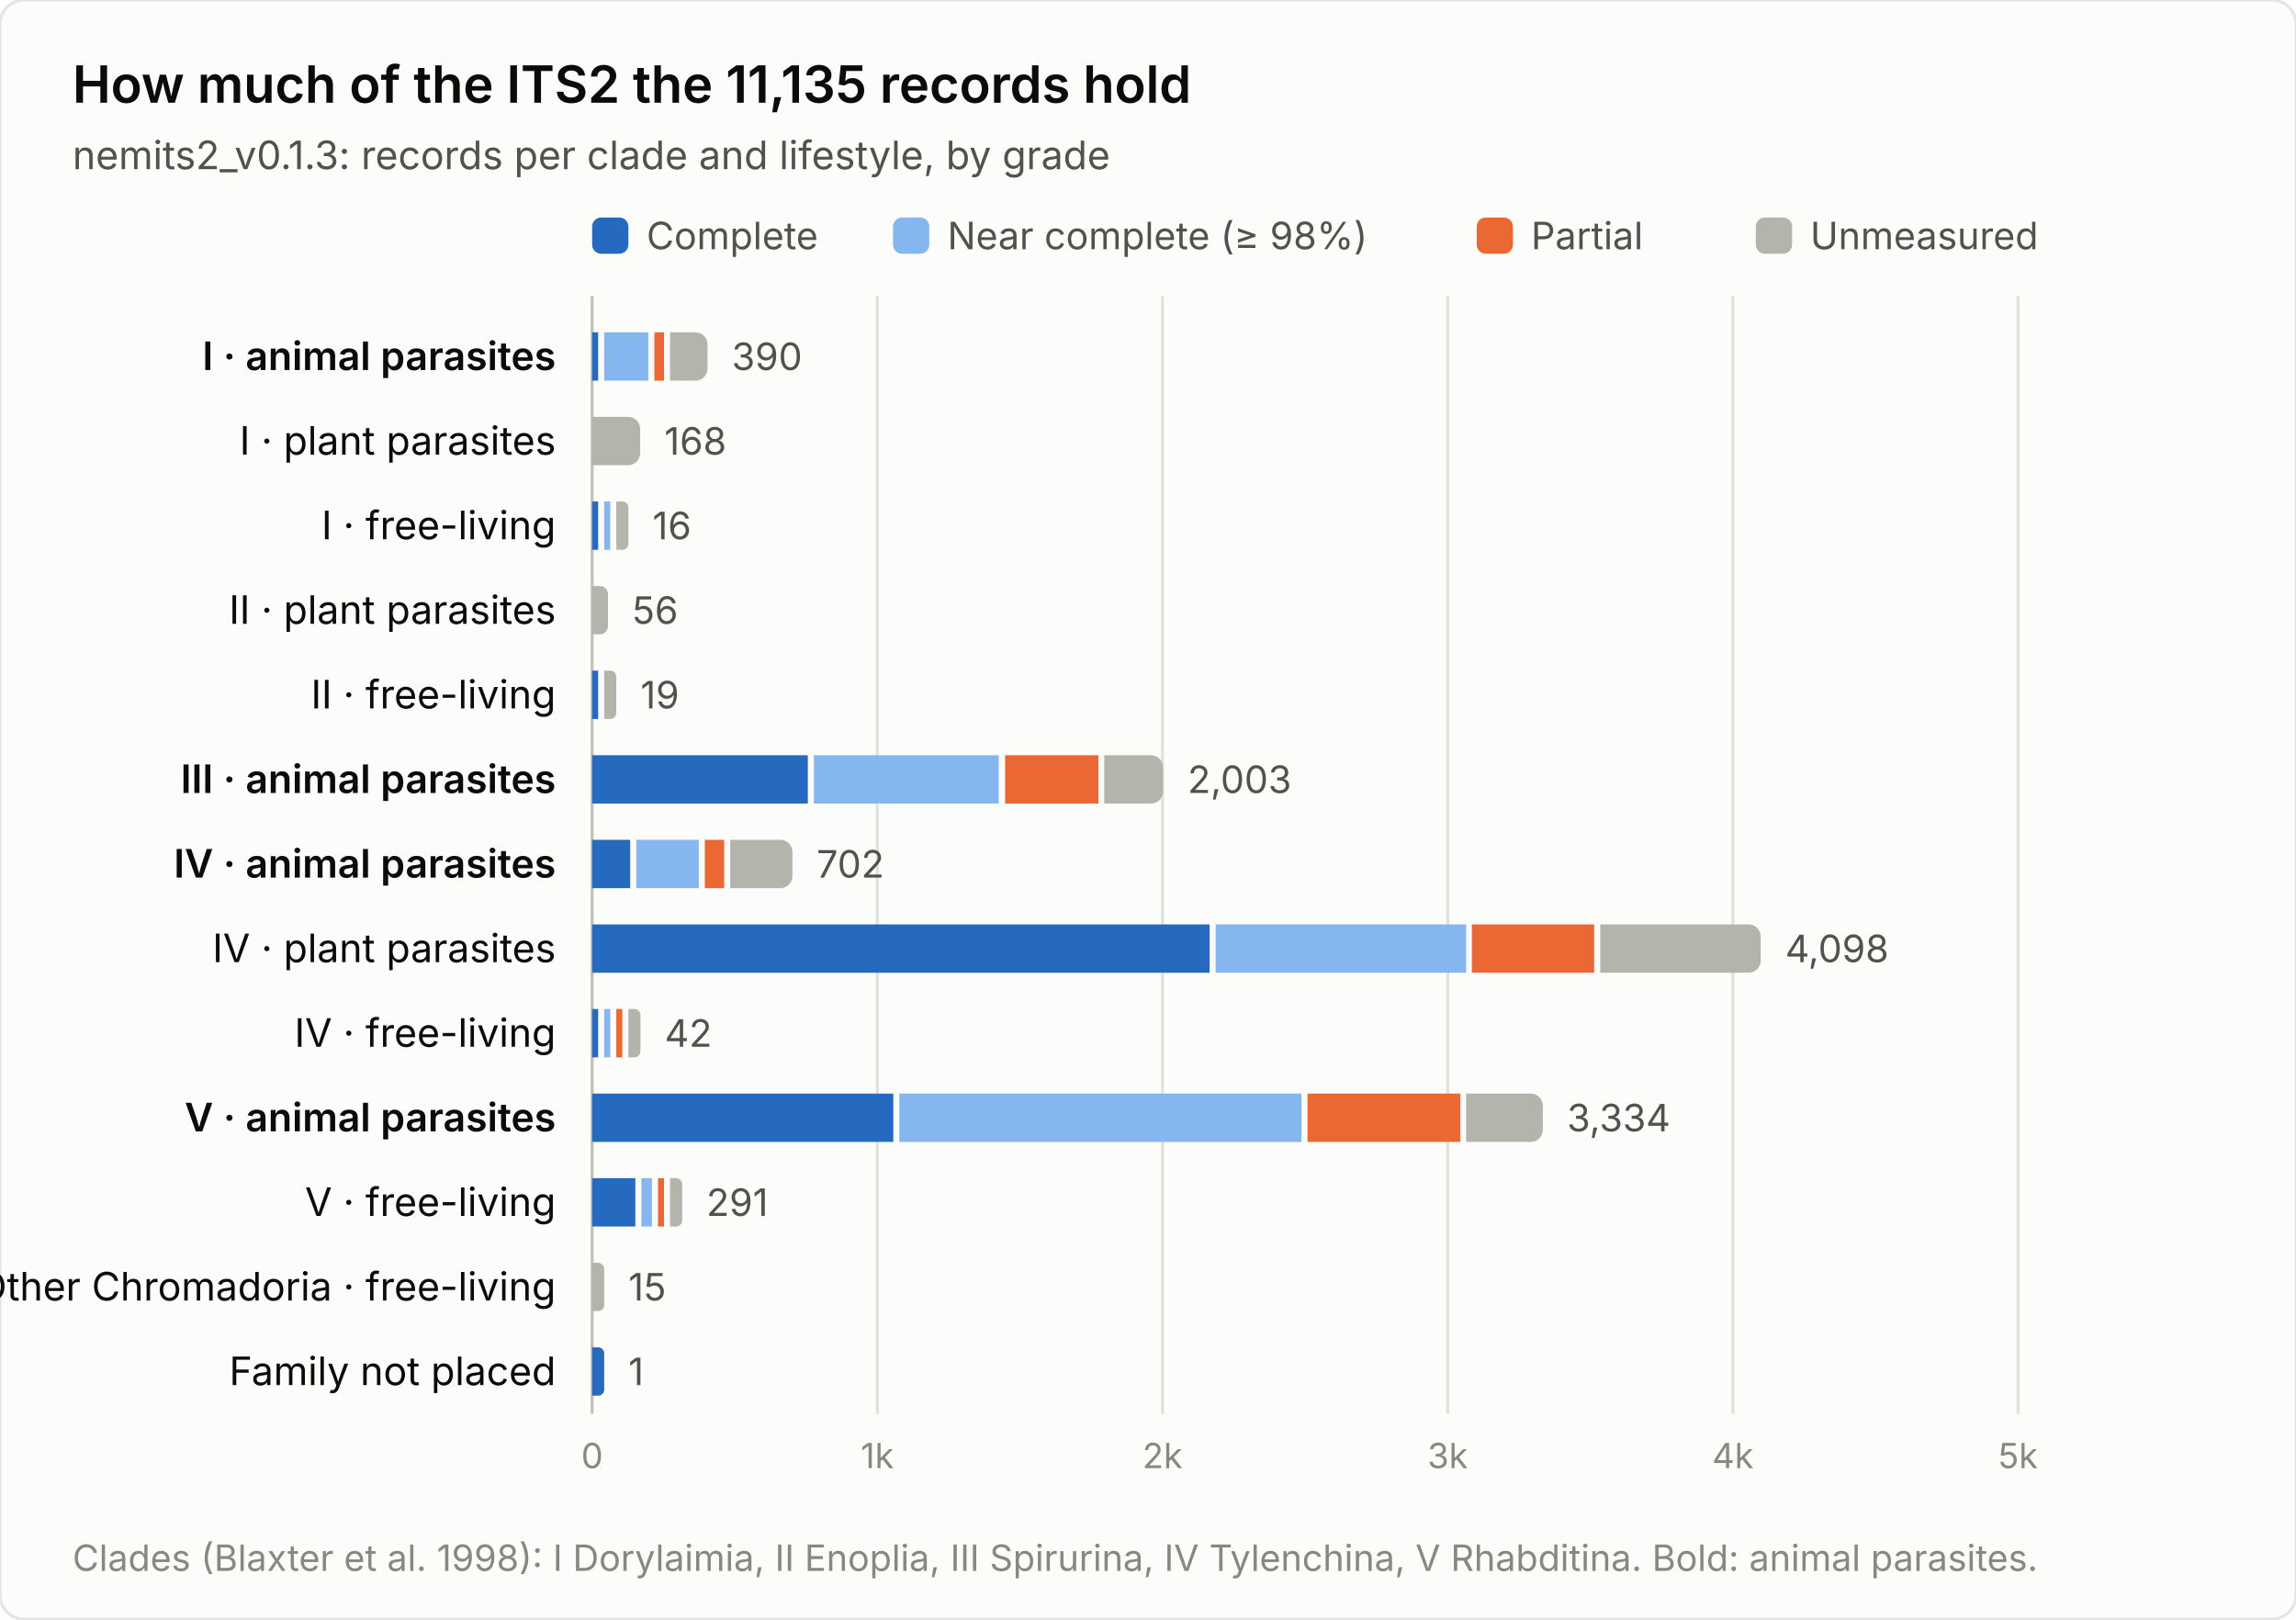
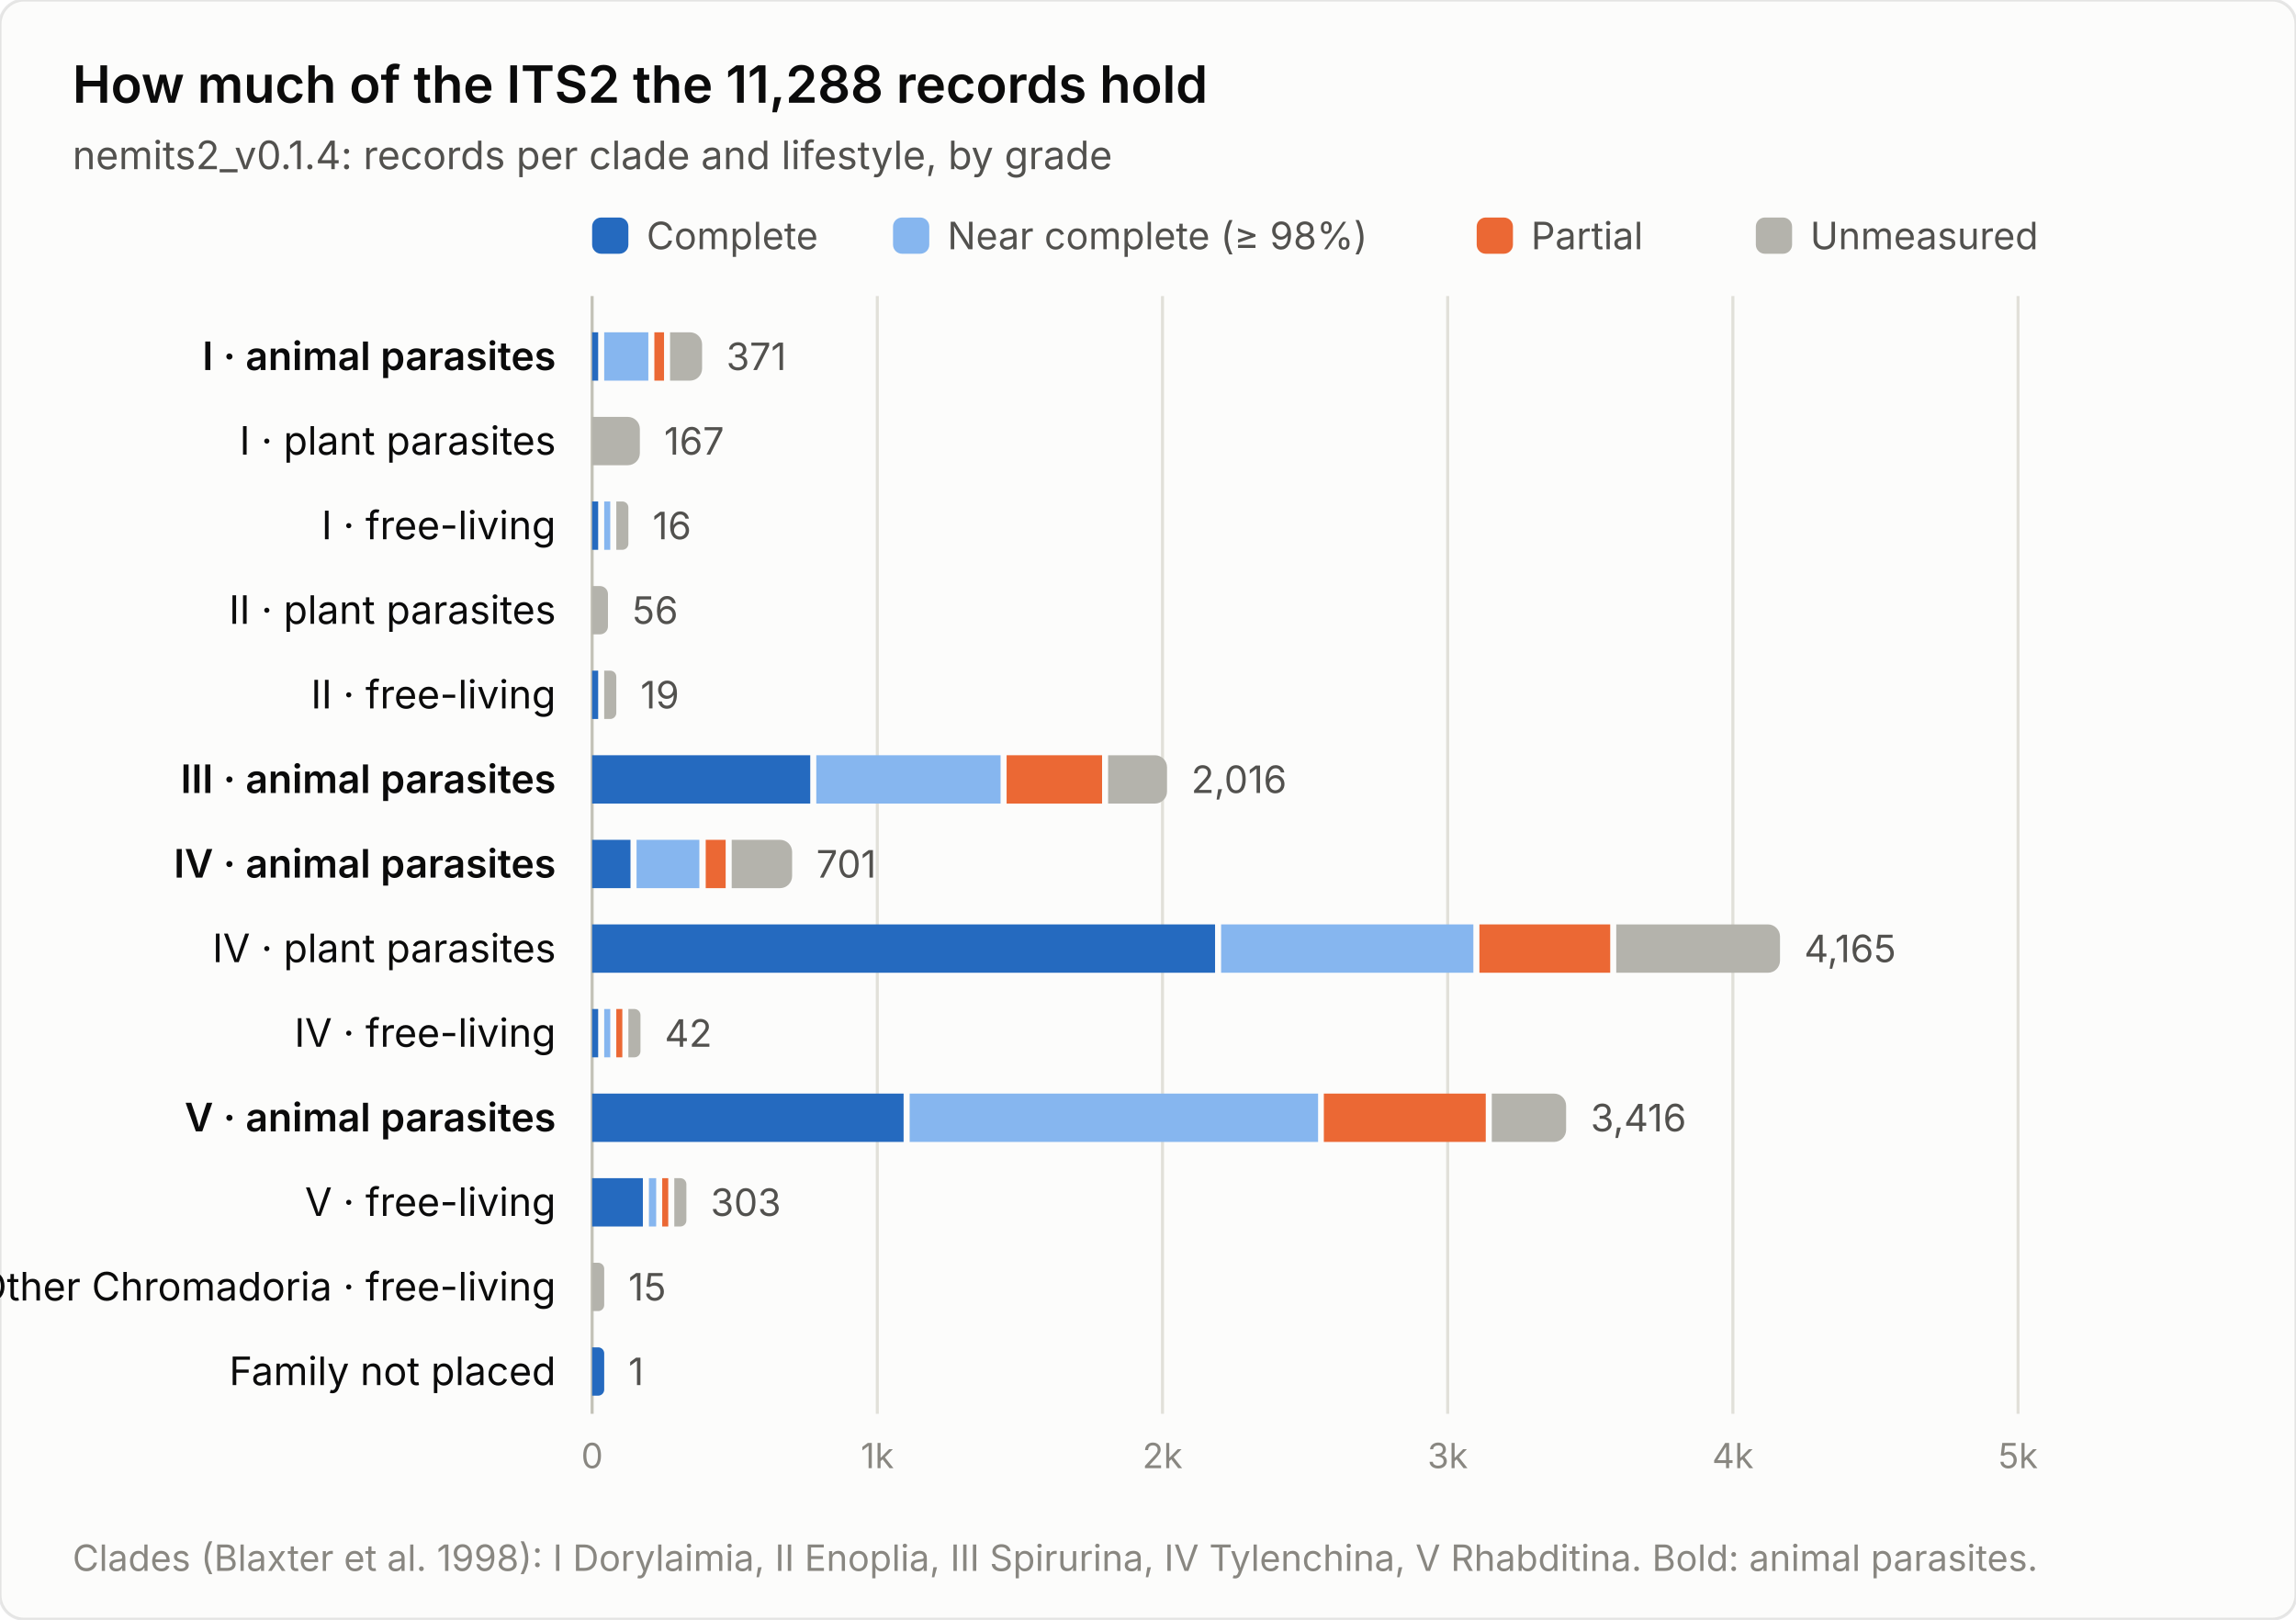
- <svg xmlns="http://www.w3.org/2000/svg" width="760" height="536" viewBox="0 0 760 536" font-family="system-ui, -apple-system, &quot;Segoe UI&quot;, sans-serif" role="img" aria-label="How much of the ITS2 the 11,135 records hold">
+ <svg xmlns="http://www.w3.org/2000/svg" width="760" height="536" viewBox="0 0 760 536" font-family="system-ui, -apple-system, &quot;Segoe UI&quot;, sans-serif" role="img" aria-label="How much of the ITS2 the 11,288 records hold">
  <rect width="760" height="536" rx="8" fill="#fcfcfb" stroke="rgba(11,11,11,0.10)" />
-   <text x="24" y="34" font-size="17" font-weight="600" fill="#0b0b0b">How much of the ITS2 the 11,135 records hold</text>
-   <text x="24" y="56" font-size="13" fill="#52514e">nemits2_v0.1.3: records per clade and lifestyle, by grade</text>
+   <text x="24" y="34" font-size="17" font-weight="600" fill="#0b0b0b">How much of the ITS2 the 11,288 records hold</text>
+   <text x="24" y="56" font-size="13" fill="#52514e">nemits2_v0.1.4: records per clade and lifestyle, by grade</text>
  <rect x="196" y="72" width="12" height="12" rx="3" fill="#256abf" />
  <text x="214" y="82.5" font-size="12.5" fill="#52514e">Complete</text>
  <rect x="295.6" y="72" width="12" height="12" rx="3" fill="#86b6ef" />
  <text x="313.6" y="82.5" font-size="12.5" fill="#52514e">Near complete (≥ 98%)</text>
  <rect x="488.8" y="72" width="12" height="12" rx="3" fill="#eb6834" />
  <text x="506.8" y="82.5" font-size="12.5" fill="#52514e">Partial</text>
  <rect x="581.2" y="72" width="12" height="12" rx="3" fill="#b4b3ac" />
  <text x="599.2" y="82.5" font-size="12.5" fill="#52514e">Unmeasured</text>
  <line x1="196.0" y1="98" x2="196.0" y2="468" stroke="#c3c2b7" stroke-width="1" />
  <text x="196.0" y="486" font-size="11.5" fill="#898781" text-anchor="middle" font-variant-numeric="tabular-nums">0</text>
  <line x1="290.4" y1="98" x2="290.4" y2="468" stroke="#e1e0d9" stroke-width="1" />
  <text x="290.4" y="486" font-size="11.5" fill="#898781" text-anchor="middle" font-variant-numeric="tabular-nums">1k</text>
  <line x1="384.8" y1="98" x2="384.8" y2="468" stroke="#e1e0d9" stroke-width="1" />
  <text x="384.8" y="486" font-size="11.5" fill="#898781" text-anchor="middle" font-variant-numeric="tabular-nums">2k</text>
  <line x1="479.2" y1="98" x2="479.2" y2="468" stroke="#e1e0d9" stroke-width="1" />
  <text x="479.2" y="486" font-size="11.5" fill="#898781" text-anchor="middle" font-variant-numeric="tabular-nums">3k</text>
  <line x1="573.6" y1="98" x2="573.6" y2="468" stroke="#e1e0d9" stroke-width="1" />
  <text x="573.6" y="486" font-size="11.5" fill="#898781" text-anchor="middle" font-variant-numeric="tabular-nums">4k</text>
  <line x1="668.0" y1="98" x2="668.0" y2="468" stroke="#e1e0d9" stroke-width="1" />
  <text x="668.0" y="486" font-size="11.5" fill="#898781" text-anchor="middle" font-variant-numeric="tabular-nums">5k</text>
  <text x="184" y="122.5" font-size="13" font-weight="600" fill="#0b0b0b" text-anchor="end">I · animal parasites</text>
  <rect x="196.0" y="110.0" width="2.0" height="16" fill="#256abf" />
  <rect x="200.0" y="110.0" width="14.6" height="16" fill="#86b6ef" />
  <rect x="216.6" y="110.0" width="3.2" height="16" fill="#eb6834" />
-   <path d="M221.8,110.0 h8.4 a4,4 0 0 1 4,4 v8.0 a4,4 0 0 1 -4,4 h-8.4 z" fill="#b4b3ac" />
-   <text x="242.2" y="122.5" font-size="12.5" fill="#52514e" font-variant-numeric="tabular-nums">390</text>
+   <path d="M221.8,110.0 h6.6 a4,4 0 0 1 4,4 v8.0 a4,4 0 0 1 -4,4 h-6.6 z" fill="#b4b3ac" />
+   <text x="240.4" y="122.5" font-size="12.5" fill="#52514e" font-variant-numeric="tabular-nums">371</text>
  <text x="184" y="150.5" font-size="13" font-weight="400" fill="#0b0b0b" text-anchor="end">I · plant parasites</text>
-   <path d="M196.0,138.0 h11.9 a4,4 0 0 1 4,4 v8.0 a4,4 0 0 1 -4,4 h-11.9 z" fill="#b4b3ac" />
-   <text x="219.9" y="150.5" font-size="12.5" fill="#52514e" font-variant-numeric="tabular-nums">168</text>
+   <path d="M196.0,138.0 h11.8 a4,4 0 0 1 4,4 v8.0 a4,4 0 0 1 -4,4 h-11.8 z" fill="#b4b3ac" />
+   <text x="219.8" y="150.5" font-size="12.5" fill="#52514e" font-variant-numeric="tabular-nums">167</text>
  <text x="184" y="178.5" font-size="13" font-weight="400" fill="#0b0b0b" text-anchor="end">I · free-living</text>
  <rect x="196.0" y="166.0" width="2.0" height="16" fill="#256abf" />
  <rect x="200.0" y="166.0" width="2.0" height="16" fill="#86b6ef" />
  <path d="M204.0,166.0 h2.0 a2.0,2.0 0 0 1 2.0,2.0 v12.0 a2.0,2.0 0 0 1 -2.0,2.0 h-2.0 z" fill="#b4b3ac" />
  <text x="216.0" y="178.5" font-size="12.5" fill="#52514e" font-variant-numeric="tabular-nums">16</text>
  <text x="184" y="206.5" font-size="13" font-weight="400" fill="#0b0b0b" text-anchor="end">II · plant parasites</text>
  <path d="M196.0,194.0 h2.6 a2.643,2.643 0 0 1 2.643,2.643 v10.7 a2.643,2.643 0 0 1 -2.643,2.643 h-2.6 z" fill="#b4b3ac" />
  <text x="209.3" y="206.5" font-size="12.5" fill="#52514e" font-variant-numeric="tabular-nums">56</text>
  <text x="184" y="234.5" font-size="13" font-weight="400" fill="#0b0b0b" text-anchor="end">II · free-living</text>
  <rect x="196.0" y="222.0" width="2.0" height="16" fill="#256abf" />
  <path d="M200.0,222.0 h2.0 a2.0,2.0 0 0 1 2.0,2.0 v12.0 a2.0,2.0 0 0 1 -2.0,2.0 h-2.0 z" fill="#b4b3ac" />
  <text x="212.0" y="234.5" font-size="12.5" fill="#52514e" font-variant-numeric="tabular-nums">19</text>
  <text x="184" y="262.5" font-size="13" font-weight="600" fill="#0b0b0b" text-anchor="end">III · animal parasites</text>
-   <rect x="196.0" y="250.0" width="71.4" height="16" fill="#256abf" />
-   <rect x="269.4" y="250.0" width="61.2" height="16" fill="#86b6ef" />
-   <rect x="332.7" y="250.0" width="30.9" height="16" fill="#eb6834" />
-   <path d="M365.5,250.0 h15.5 a4,4 0 0 1 4,4 v8.0 a4,4 0 0 1 -4,4 h-15.5 z" fill="#b4b3ac" />
-   <text x="393.1" y="262.5" font-size="12.5" fill="#52514e" font-variant-numeric="tabular-nums">2,003</text>
+   <rect x="196.0" y="250.0" width="72.2" height="16" fill="#256abf" />
+   <rect x="270.2" y="250.0" width="61.0" height="16" fill="#86b6ef" />
+   <rect x="333.2" y="250.0" width="31.6" height="16" fill="#eb6834" />
+   <path d="M366.8,250.0 h15.5 a4,4 0 0 1 4,4 v8.0 a4,4 0 0 1 -4,4 h-15.5 z" fill="#b4b3ac" />
+   <text x="394.3" y="262.5" font-size="12.5" fill="#52514e" font-variant-numeric="tabular-nums">2,016</text>
  <text x="184" y="290.5" font-size="13" font-weight="600" fill="#0b0b0b" text-anchor="end">IV · animal parasites</text>
-   <rect x="196.0" y="278.0" width="12.6" height="16" fill="#256abf" />
-   <rect x="210.6" y="278.0" width="20.7" height="16" fill="#86b6ef" />
-   <rect x="233.3" y="278.0" width="6.4" height="16" fill="#eb6834" />
-   <path d="M241.7,278.0 h16.6 a4,4 0 0 1 4,4 v8.0 a4,4 0 0 1 -4,4 h-16.6 z" fill="#b4b3ac" />
-   <text x="270.3" y="290.5" font-size="12.5" fill="#52514e" font-variant-numeric="tabular-nums">702</text>
+   <rect x="196.0" y="278.0" width="12.7" height="16" fill="#256abf" />
+   <rect x="210.7" y="278.0" width="20.8" height="16" fill="#86b6ef" />
+   <rect x="233.6" y="278.0" width="6.6" height="16" fill="#eb6834" />
+   <path d="M242.2,278.0 h16.0 a4,4 0 0 1 4,4 v8.0 a4,4 0 0 1 -4,4 h-16.0 z" fill="#b4b3ac" />
+   <text x="270.2" y="290.5" font-size="12.5" fill="#52514e" font-variant-numeric="tabular-nums">701</text>
  <text x="184" y="318.5" font-size="13" font-weight="400" fill="#0b0b0b" text-anchor="end">IV · plant parasites</text>
-   <rect x="196.0" y="306.0" width="204.4" height="16" fill="#256abf" />
-   <rect x="402.4" y="306.0" width="82.9" height="16" fill="#86b6ef" />
-   <rect x="487.2" y="306.0" width="40.5" height="16" fill="#eb6834" />
-   <path d="M529.7,306.0 h49.1 a4,4 0 0 1 4,4 v8.0 a4,4 0 0 1 -4,4 h-49.1 z" fill="#b4b3ac" />
-   <text x="590.9" y="318.5" font-size="12.5" fill="#52514e" font-variant-numeric="tabular-nums">4,098</text>
+   <rect x="196.0" y="306.0" width="206.2" height="16" fill="#256abf" />
+   <rect x="404.2" y="306.0" width="83.5" height="16" fill="#86b6ef" />
+   <rect x="489.7" y="306.0" width="43.3" height="16" fill="#eb6834" />
+   <path d="M535.0,306.0 h50.2 a4,4 0 0 1 4,4 v8.0 a4,4 0 0 1 -4,4 h-50.2 z" fill="#b4b3ac" />
+   <text x="597.2" y="318.5" font-size="12.5" fill="#52514e" font-variant-numeric="tabular-nums">4,165</text>
  <text x="184" y="346.5" font-size="13" font-weight="400" fill="#0b0b0b" text-anchor="end">IV · free-living</text>
  <rect x="196.0" y="334.0" width="2.0" height="16" fill="#256abf" />
  <rect x="200.0" y="334.0" width="2.0" height="16" fill="#86b6ef" />
  <rect x="204.0" y="334.0" width="2.0" height="16" fill="#eb6834" />
  <path d="M208.0,334.0 h2.0 a2.0,2.0 0 0 1 2.0,2.0 v12.0 a2.0,2.0 0 0 1 -2.0,2.0 h-2.0 z" fill="#b4b3ac" />
  <text x="220.0" y="346.5" font-size="12.5" fill="#52514e" font-variant-numeric="tabular-nums">42</text>
  <text x="184" y="374.5" font-size="13" font-weight="600" fill="#0b0b0b" text-anchor="end">V · animal parasites</text>
-   <rect x="196.0" y="362.0" width="99.7" height="16" fill="#256abf" />
-   <rect x="297.7" y="362.0" width="133.1" height="16" fill="#86b6ef" />
-   <rect x="432.8" y="362.0" width="50.6" height="16" fill="#eb6834" />
-   <path d="M485.3,362.0 h21.4 a4,4 0 0 1 4,4 v8.0 a4,4 0 0 1 -4,4 h-21.4 z" fill="#b4b3ac" />
-   <text x="518.7" y="374.5" font-size="12.5" fill="#52514e" font-variant-numeric="tabular-nums">3,334</text>
+   <rect x="196.0" y="362.0" width="103.1" height="16" fill="#256abf" />
+   <rect x="301.1" y="362.0" width="135.2" height="16" fill="#86b6ef" />
+   <rect x="438.2" y="362.0" width="53.6" height="16" fill="#eb6834" />
+   <path d="M493.8,362.0 h20.6 a4,4 0 0 1 4,4 v8.0 a4,4 0 0 1 -4,4 h-20.6 z" fill="#b4b3ac" />
+   <text x="526.5" y="374.5" font-size="12.5" fill="#52514e" font-variant-numeric="tabular-nums">3,416</text>
  <text x="184" y="402.5" font-size="13" font-weight="400" fill="#0b0b0b" text-anchor="end">V · free-living</text>
-   <rect x="196.0" y="390.0" width="14.3" height="16" fill="#256abf" />
-   <rect x="212.3" y="390.0" width="3.5" height="16" fill="#86b6ef" />
-   <rect x="217.8" y="390.0" width="2.0" height="16" fill="#eb6834" />
-   <path d="M221.8,390.0 h2.0 a2.0,2.0 0 0 1 2.0,2.0 v12.0 a2.0,2.0 0 0 1 -2.0,2.0 h-2.0 z" fill="#b4b3ac" />
-   <text x="233.8" y="402.5" font-size="12.5" fill="#52514e" font-variant-numeric="tabular-nums">291</text>
+   <rect x="196.0" y="390.0" width="16.8" height="16" fill="#256abf" />
+   <rect x="214.8" y="390.0" width="2.4" height="16" fill="#86b6ef" />
+   <rect x="219.2" y="390.0" width="2.0" height="16" fill="#eb6834" />
+   <path d="M223.2,390.0 h2.0 a2.0,2.0 0 0 1 2.0,2.0 v12.0 a2.0,2.0 0 0 1 -2.0,2.0 h-2.0 z" fill="#b4b3ac" />
+   <text x="235.2" y="402.5" font-size="12.5" fill="#52514e" font-variant-numeric="tabular-nums">303</text>
  <text x="184" y="430.5" font-size="13" font-weight="400" fill="#0b0b0b" text-anchor="end">Other Chromadoria · free-living</text>
  <path d="M196.0,418.0 h2.0 a2.0,2.0 0 0 1 2.0,2.0 v12.0 a2.0,2.0 0 0 1 -2.0,2.0 h-2.0 z" fill="#b4b3ac" />
  <text x="208.0" y="430.5" font-size="12.5" fill="#52514e" font-variant-numeric="tabular-nums">15</text>
  <text x="184" y="458.5" font-size="13" font-weight="400" fill="#0b0b0b" text-anchor="end">Family not placed</text>
  <path d="M196.0,446.0 h2.0 a2.0,2.0 0 0 1 2.0,2.0 v12.0 a2.0,2.0 0 0 1 -2.0,2.0 h-2.0 z" fill="#256abf" />
  <text x="208.0" y="458.5" font-size="12.5" fill="#52514e" font-variant-numeric="tabular-nums">1</text>
  <text x="24" y="520" font-size="12" fill="#898781">Clades (Blaxter et al. 1998): I Dorylaimia, II Enoplia, III Spirurina, IV Tylenchina, V Rhabditina. Bold: animal parasites.</text>
</svg>
